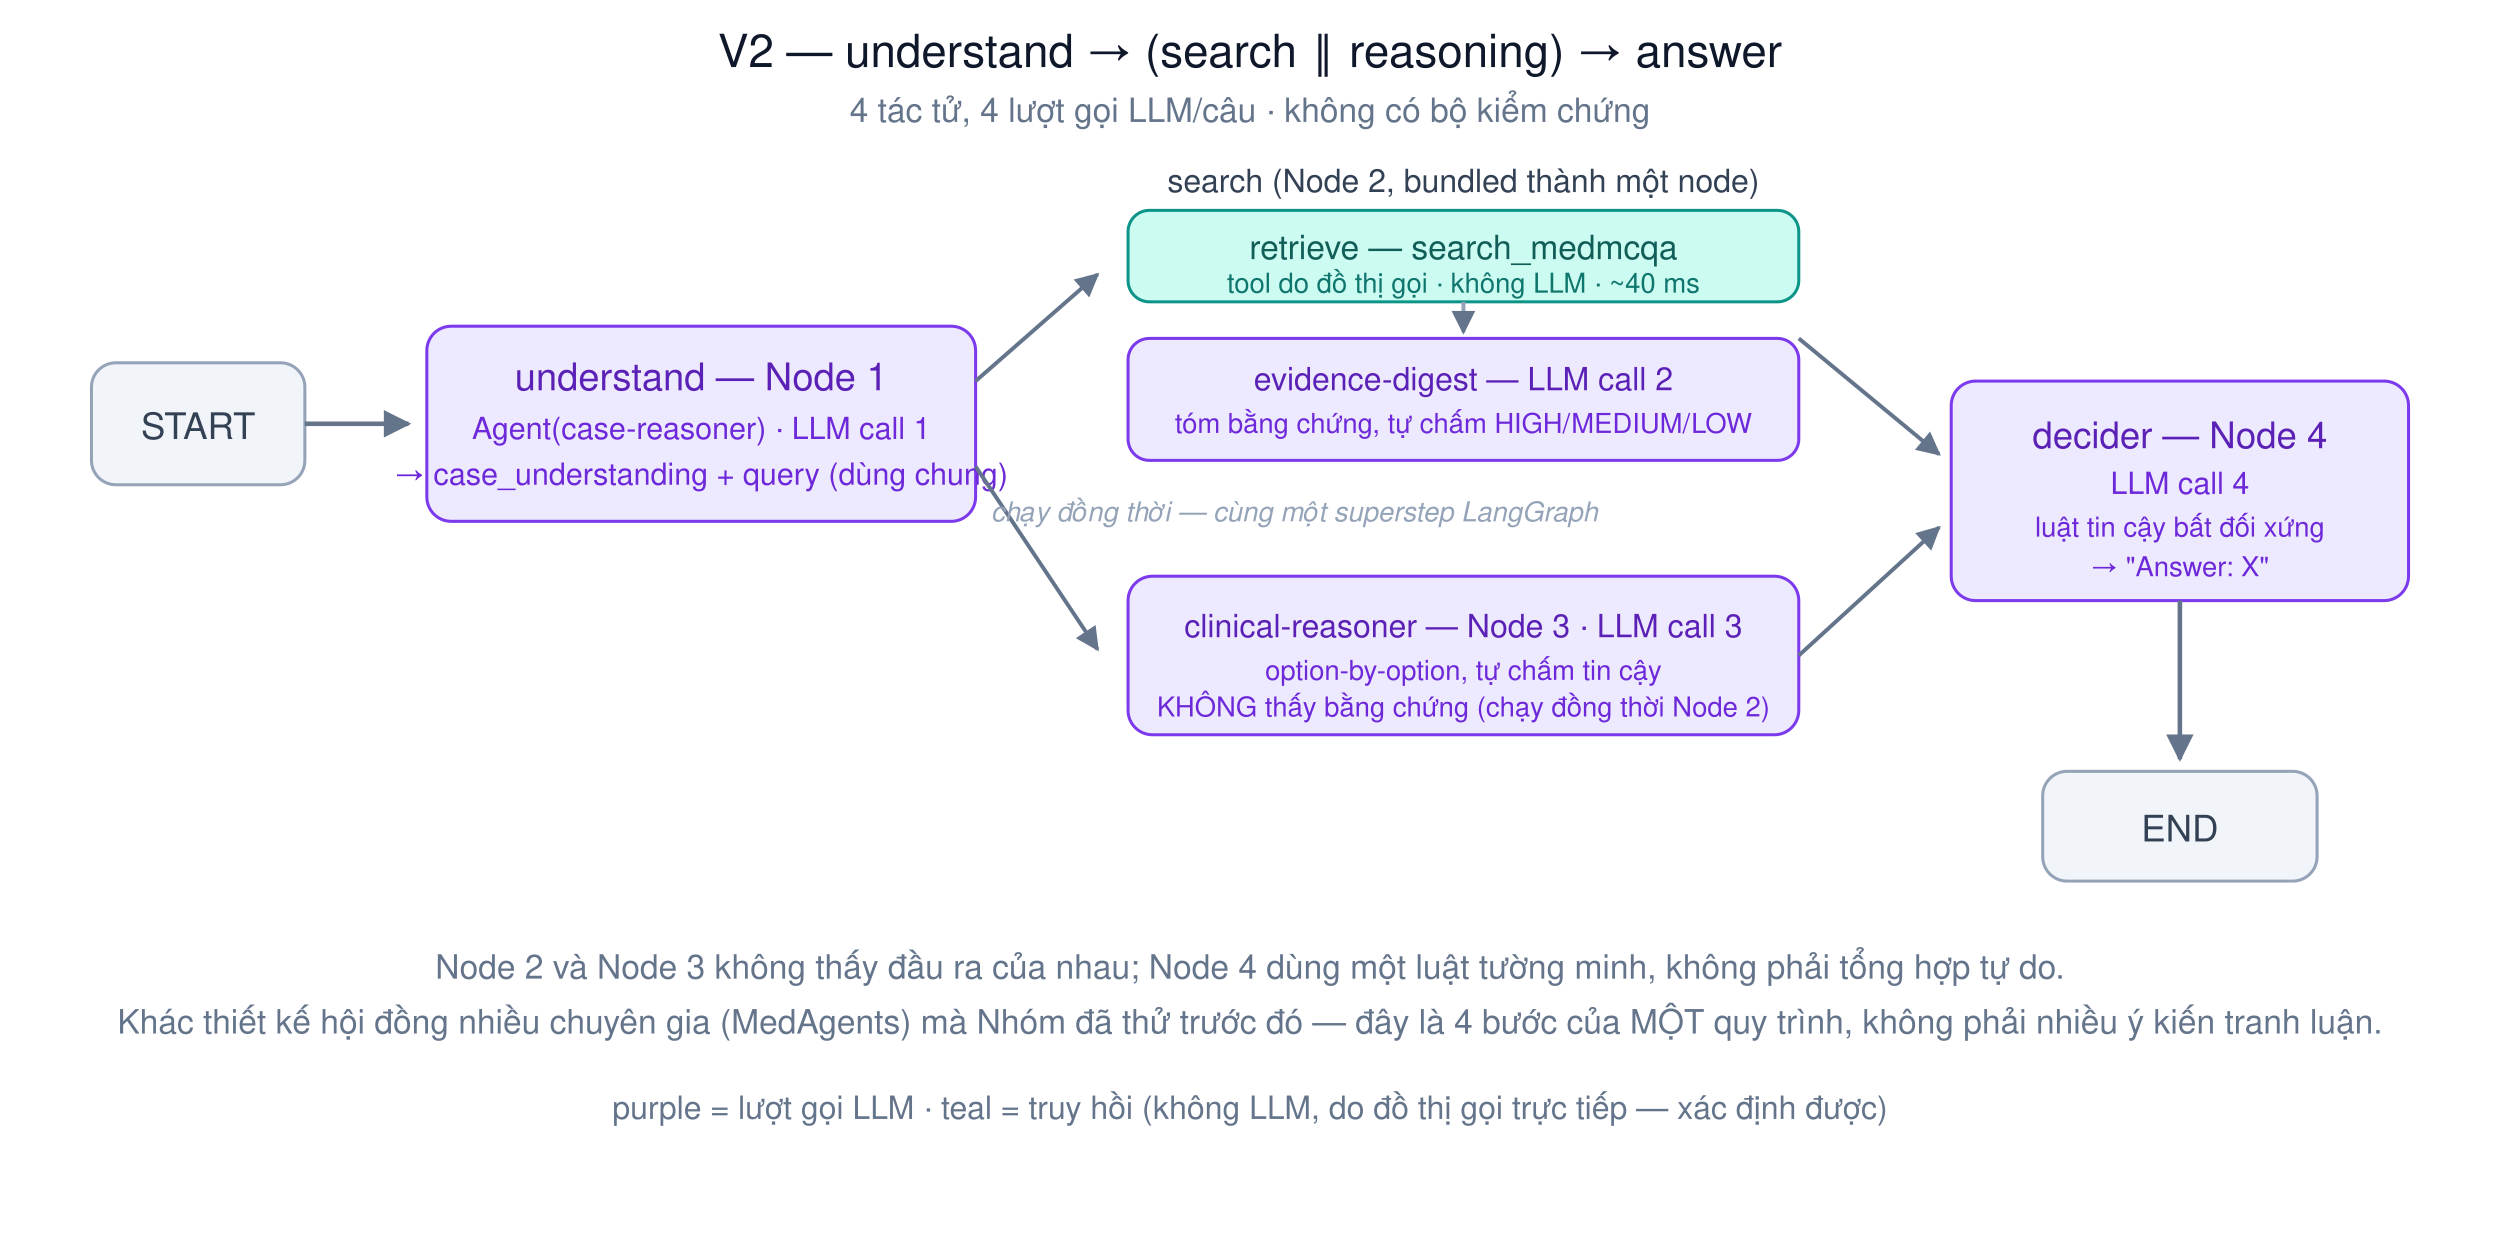
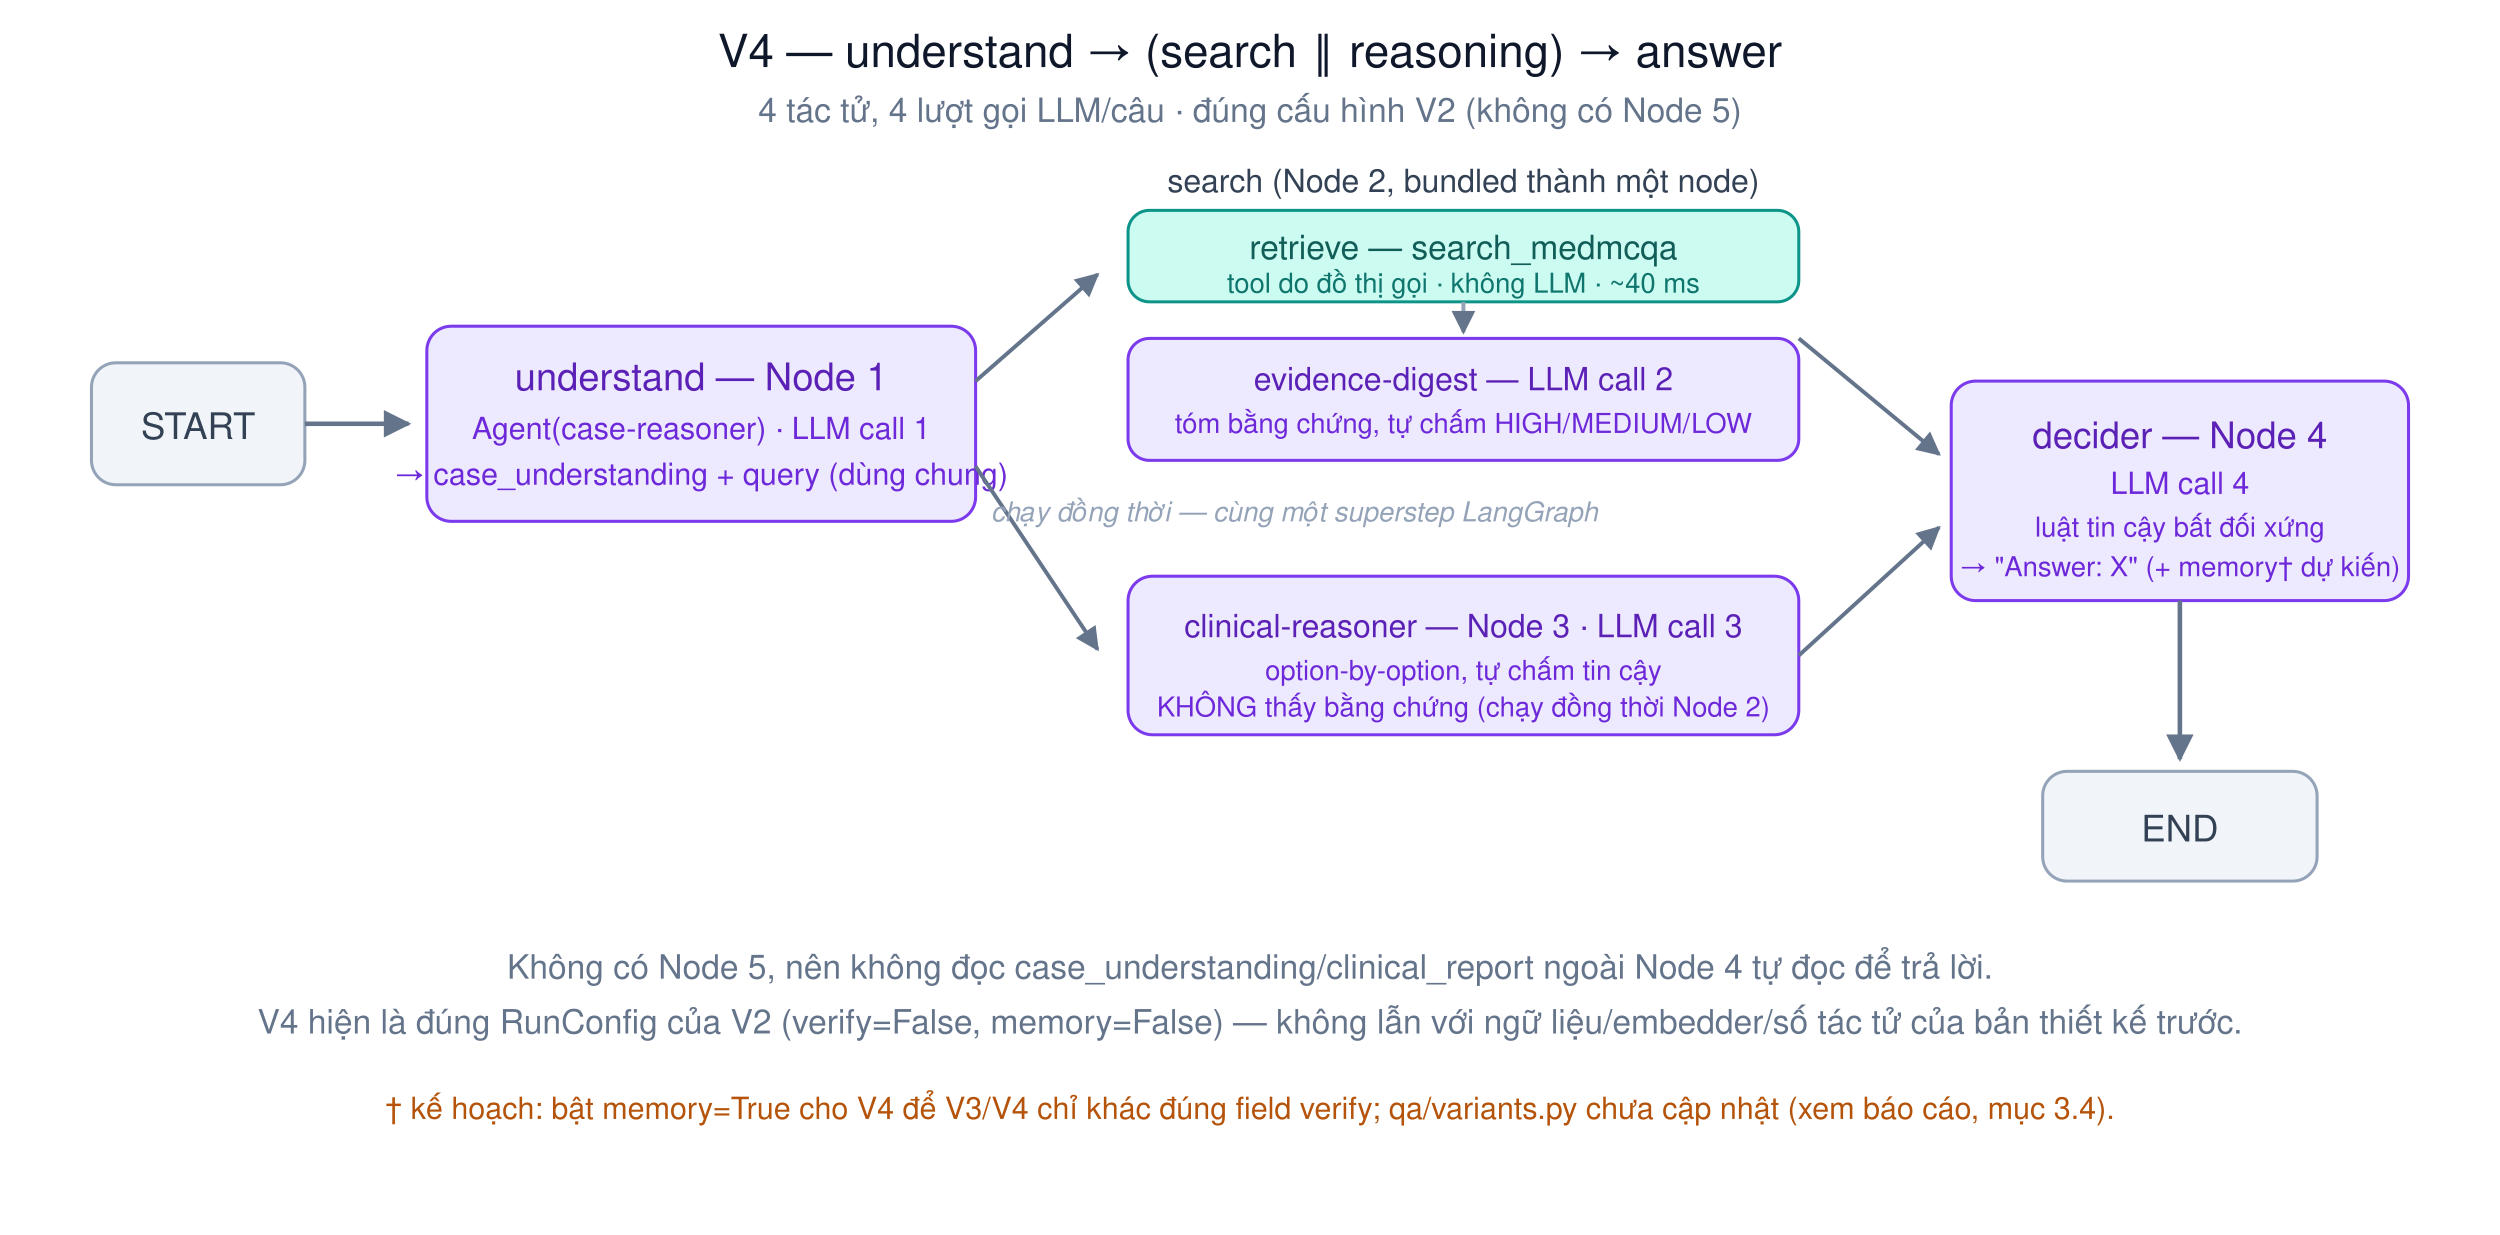
<svg xmlns="http://www.w3.org/2000/svg" width="820" height="405" viewBox="0 0 820 405" font-family="Helvetica, Arial, sans-serif">
  <defs>
-     <marker id="v2a" viewBox="0 0 10 10" refX="9" refY="5" markerWidth="6" markerHeight="6" orient="auto-start-reverse">
+     <marker id="v4a" viewBox="0 0 10 10" refX="9" refY="5" markerWidth="6" markerHeight="6" orient="auto-start-reverse">
      <path d="M0,0 L10,5 L0,10 z" fill="#64748B" />
    </marker>
  </defs>
-   <text x="410" y="22" text-anchor="middle" font-size="15" font-weight="500" fill="#0F172A">V2 — understand → (search ‖ reasoning) → answer</text>
-   <text x="410" y="40" text-anchor="middle" font-size="11" fill="#64748B">4 tác tử, 4 lượt gọi LLM/câu · không có bộ kiểm chứng</text>
+   <text x="410" y="22" text-anchor="middle" font-size="15" font-weight="500" fill="#0F172A">V4 — understand → (search ‖ reasoning) → answer</text>
+   <text x="410" y="40" text-anchor="middle" font-size="11" fill="#64748B">4 tác tử, 4 lượt gọi LLM/câu · đúng cấu hình V2 (không có Node 5)</text>
  <rect x="30" y="119" width="70" height="40" rx="8" fill="#F1F5F9" stroke="#94A3B8" />
  <text x="65" y="144" text-anchor="middle" font-size="12" font-weight="500" fill="#334155">START</text>
  <rect x="140" y="107" width="180" height="64" rx="8" fill="#EDE9FE" stroke="#7C3AED" />
  <text x="230" y="128" text-anchor="middle" font-size="12.5" font-weight="500" fill="#5B21B6">understand — Node 1</text>
  <text x="230" y="144" text-anchor="middle" font-size="10" fill="#6D28D9">Agent(case-reasoner) · LLM call 1</text>
  <text x="230" y="159" text-anchor="middle" font-size="10" fill="#6D28D9">→ case_understanding + query (dùng chung)</text>
-   <line x1="100" y1="139" x2="134" y2="139" stroke="#64748B" stroke-width="1.5" marker-end="url(#v2a)" />
+   <line x1="100" y1="139" x2="134" y2="139" stroke="#64748B" stroke-width="1.5" marker-end="url(#v4a)" />
  <text x="480" y="63" text-anchor="middle" font-size="10.5" font-weight="500" fill="#334155">search (Node 2, bundled thành một node)</text>
  <rect x="370" y="69" width="220" height="30" rx="7" fill="#CCFBF1" stroke="#0D9488" />
  <text x="480" y="85" text-anchor="middle" font-size="11" font-weight="500" fill="#115E59">retrieve — search_medmcqa</text>
  <text x="480" y="96" text-anchor="middle" font-size="9" fill="#0F766E">tool do đồ thị gọi · không LLM · ~40 ms</text>
-   <line x1="480" y1="99" x2="480" y2="109" stroke="#94A3B8" stroke-width="1.3" marker-end="url(#v2a)" />
+   <line x1="480" y1="99" x2="480" y2="109" stroke="#94A3B8" stroke-width="1.3" marker-end="url(#v4a)" />
  <rect x="370" y="111" width="220" height="40" rx="7" fill="#EDE9FE" stroke="#7C3AED" />
  <text x="480" y="128" text-anchor="middle" font-size="10.5" font-weight="500" fill="#5B21B6">evidence-digest — LLM call 2</text>
  <text x="480" y="142" text-anchor="middle" font-size="9" fill="#6D28D9">tóm bằng chứng, tự chấm HIGH/MEDIUM/LOW</text>
  <rect x="370" y="189" width="220" height="52" rx="8" fill="#EDE9FE" stroke="#7C3AED" />
  <text x="480" y="209" text-anchor="middle" font-size="10.5" font-weight="500" fill="#5B21B6">clinical-reasoner — Node 3 · LLM call 3</text>
  <text x="480" y="223" text-anchor="middle" font-size="9" fill="#6D28D9">option-by-option, tự chấm tin cậy</text>
  <text x="480" y="235" text-anchor="middle" font-size="9" fill="#6D28D9">KHÔNG thấy bằng chứng (chạy đồng thời Node 2)</text>
-   <line x1="320" y1="125" x2="360" y2="90" stroke="#64748B" stroke-width="1.3" marker-end="url(#v2a)" />
-   <line x1="320" y1="153" x2="360" y2="213" stroke="#64748B" stroke-width="1.3" marker-end="url(#v2a)" />
+   <line x1="320" y1="125" x2="360" y2="90" stroke="#64748B" stroke-width="1.3" marker-end="url(#v4a)" />
+   <line x1="320" y1="153" x2="360" y2="213" stroke="#64748B" stroke-width="1.3" marker-end="url(#v4a)" />
  <text x="325" y="171" font-size="9" fill="#94A3B8" font-style="italic">chạy đồng thời — cùng một superstep LangGraph</text>
  <rect x="640" y="125" width="150" height="72" rx="8" fill="#EDE9FE" stroke="#7C3AED" />
  <text x="715" y="147" text-anchor="middle" font-size="12" font-weight="500" fill="#5B21B6">decider — Node 4</text>
  <text x="715" y="162" text-anchor="middle" font-size="10" fill="#6D28D9">LLM call 4</text>
  <text x="715" y="176" text-anchor="middle" font-size="9" fill="#6D28D9">luật tin cậy bất đối xứng</text>
-   <text x="715" y="189" text-anchor="middle" font-size="9" fill="#6D28D9">→ "Answer: X"</text>
-   <line x1="590" y1="111" x2="636" y2="149" stroke="#64748B" stroke-width="1.3" marker-end="url(#v2a)" />
-   <line x1="590" y1="215" x2="636" y2="173" stroke="#64748B" stroke-width="1.3" marker-end="url(#v2a)" />
+   <text x="715" y="189" text-anchor="middle" font-size="9" fill="#6D28D9">→ "Answer: X" (+ memory† dự kiến)</text>
+   <line x1="590" y1="111" x2="636" y2="149" stroke="#64748B" stroke-width="1.3" marker-end="url(#v4a)" />
+   <line x1="590" y1="215" x2="636" y2="173" stroke="#64748B" stroke-width="1.3" marker-end="url(#v4a)" />
  <rect x="670" y="253" width="90" height="36" rx="8" fill="#F1F5F9" stroke="#94A3B8" />
  <text x="715" y="276" text-anchor="middle" font-size="12" fill="#334155">END</text>
-   <line x1="715" y1="197" x2="715" y2="249" stroke="#64748B" stroke-width="1.5" marker-end="url(#v2a)" />
-   <text x="410" y="321" text-anchor="middle" font-size="11" fill="#64748B">Node 2 và Node 3 không thấy đầu ra của nhau; Node 4 dùng một luật tường minh, không phải tổng hợp tự do.</text>
-   <text x="410" y="339" text-anchor="middle" font-size="11" fill="#64748B">Khác thiết kế hội đồng nhiều chuyên gia (MedAgents) mà Nhóm đã thử trước đó — đây là 4 bước của MỘT quy trình, không phải nhiều ý kiến tranh luận.</text>
-   <text x="410" y="367" text-anchor="middle" font-size="10.5" fill="#64748B">purple = lượt gọi LLM · teal = truy hồi (không LLM, do đồ thị gọi trực tiếp — xác định được)</text>
+   <line x1="715" y1="197" x2="715" y2="249" stroke="#64748B" stroke-width="1.5" marker-end="url(#v4a)" />
+   <text x="410" y="321" text-anchor="middle" font-size="11" fill="#64748B">Không có Node 5, nên không đọc case_understanding/clinical_report ngoài Node 4 tự đọc để trả lời.</text>
+   <text x="410" y="339" text-anchor="middle" font-size="11" fill="#64748B">V4 hiện là đúng RunConfig của V2 (verify=False, memory=False) — không lẫn với ngữ liệu/embedder/số tác tử của bản thiết kế trước.</text>
+   <text x="410" y="367" text-anchor="middle" font-size="10" fill="#B45309">† kế hoạch: bật memory=True cho V4 để V3/V4 chỉ khác đúng field verify; qa/variants.py chưa cập nhật (xem báo cáo, mục 3.4).</text>
</svg>
